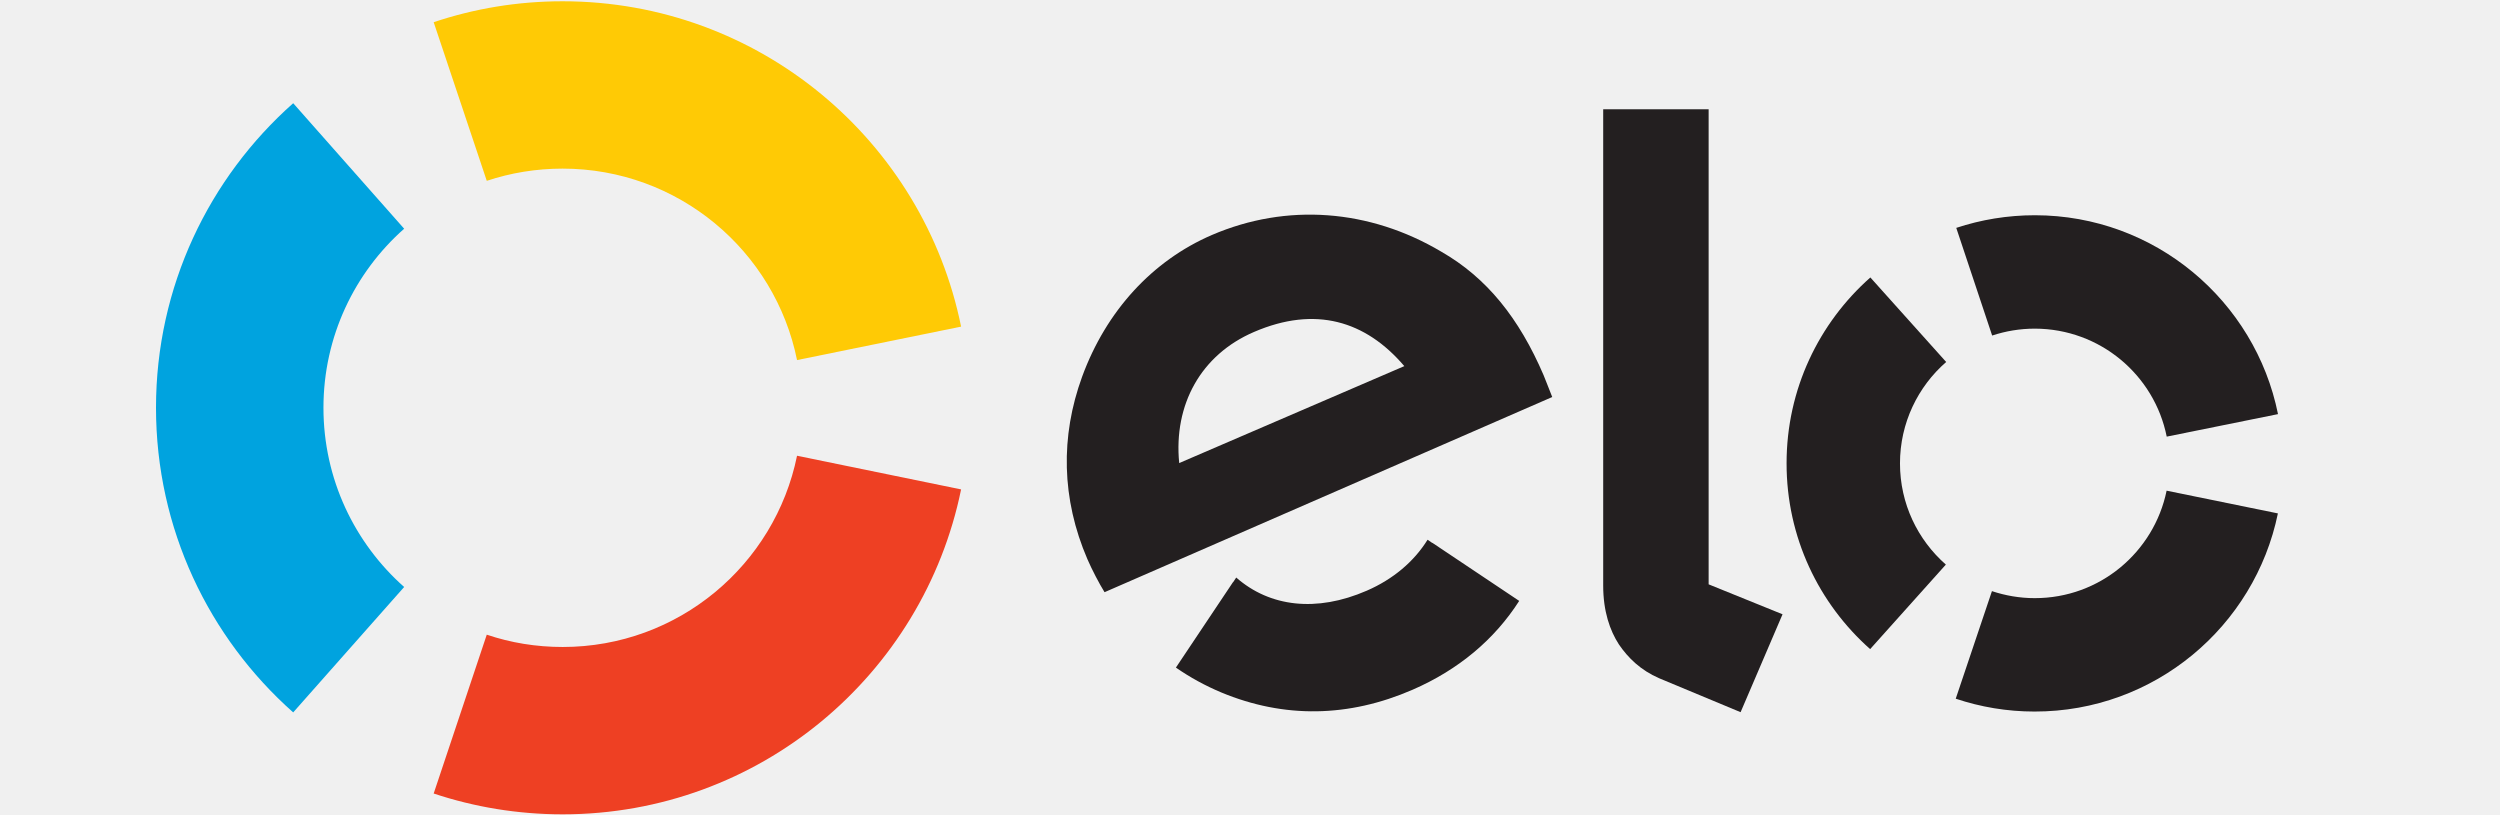
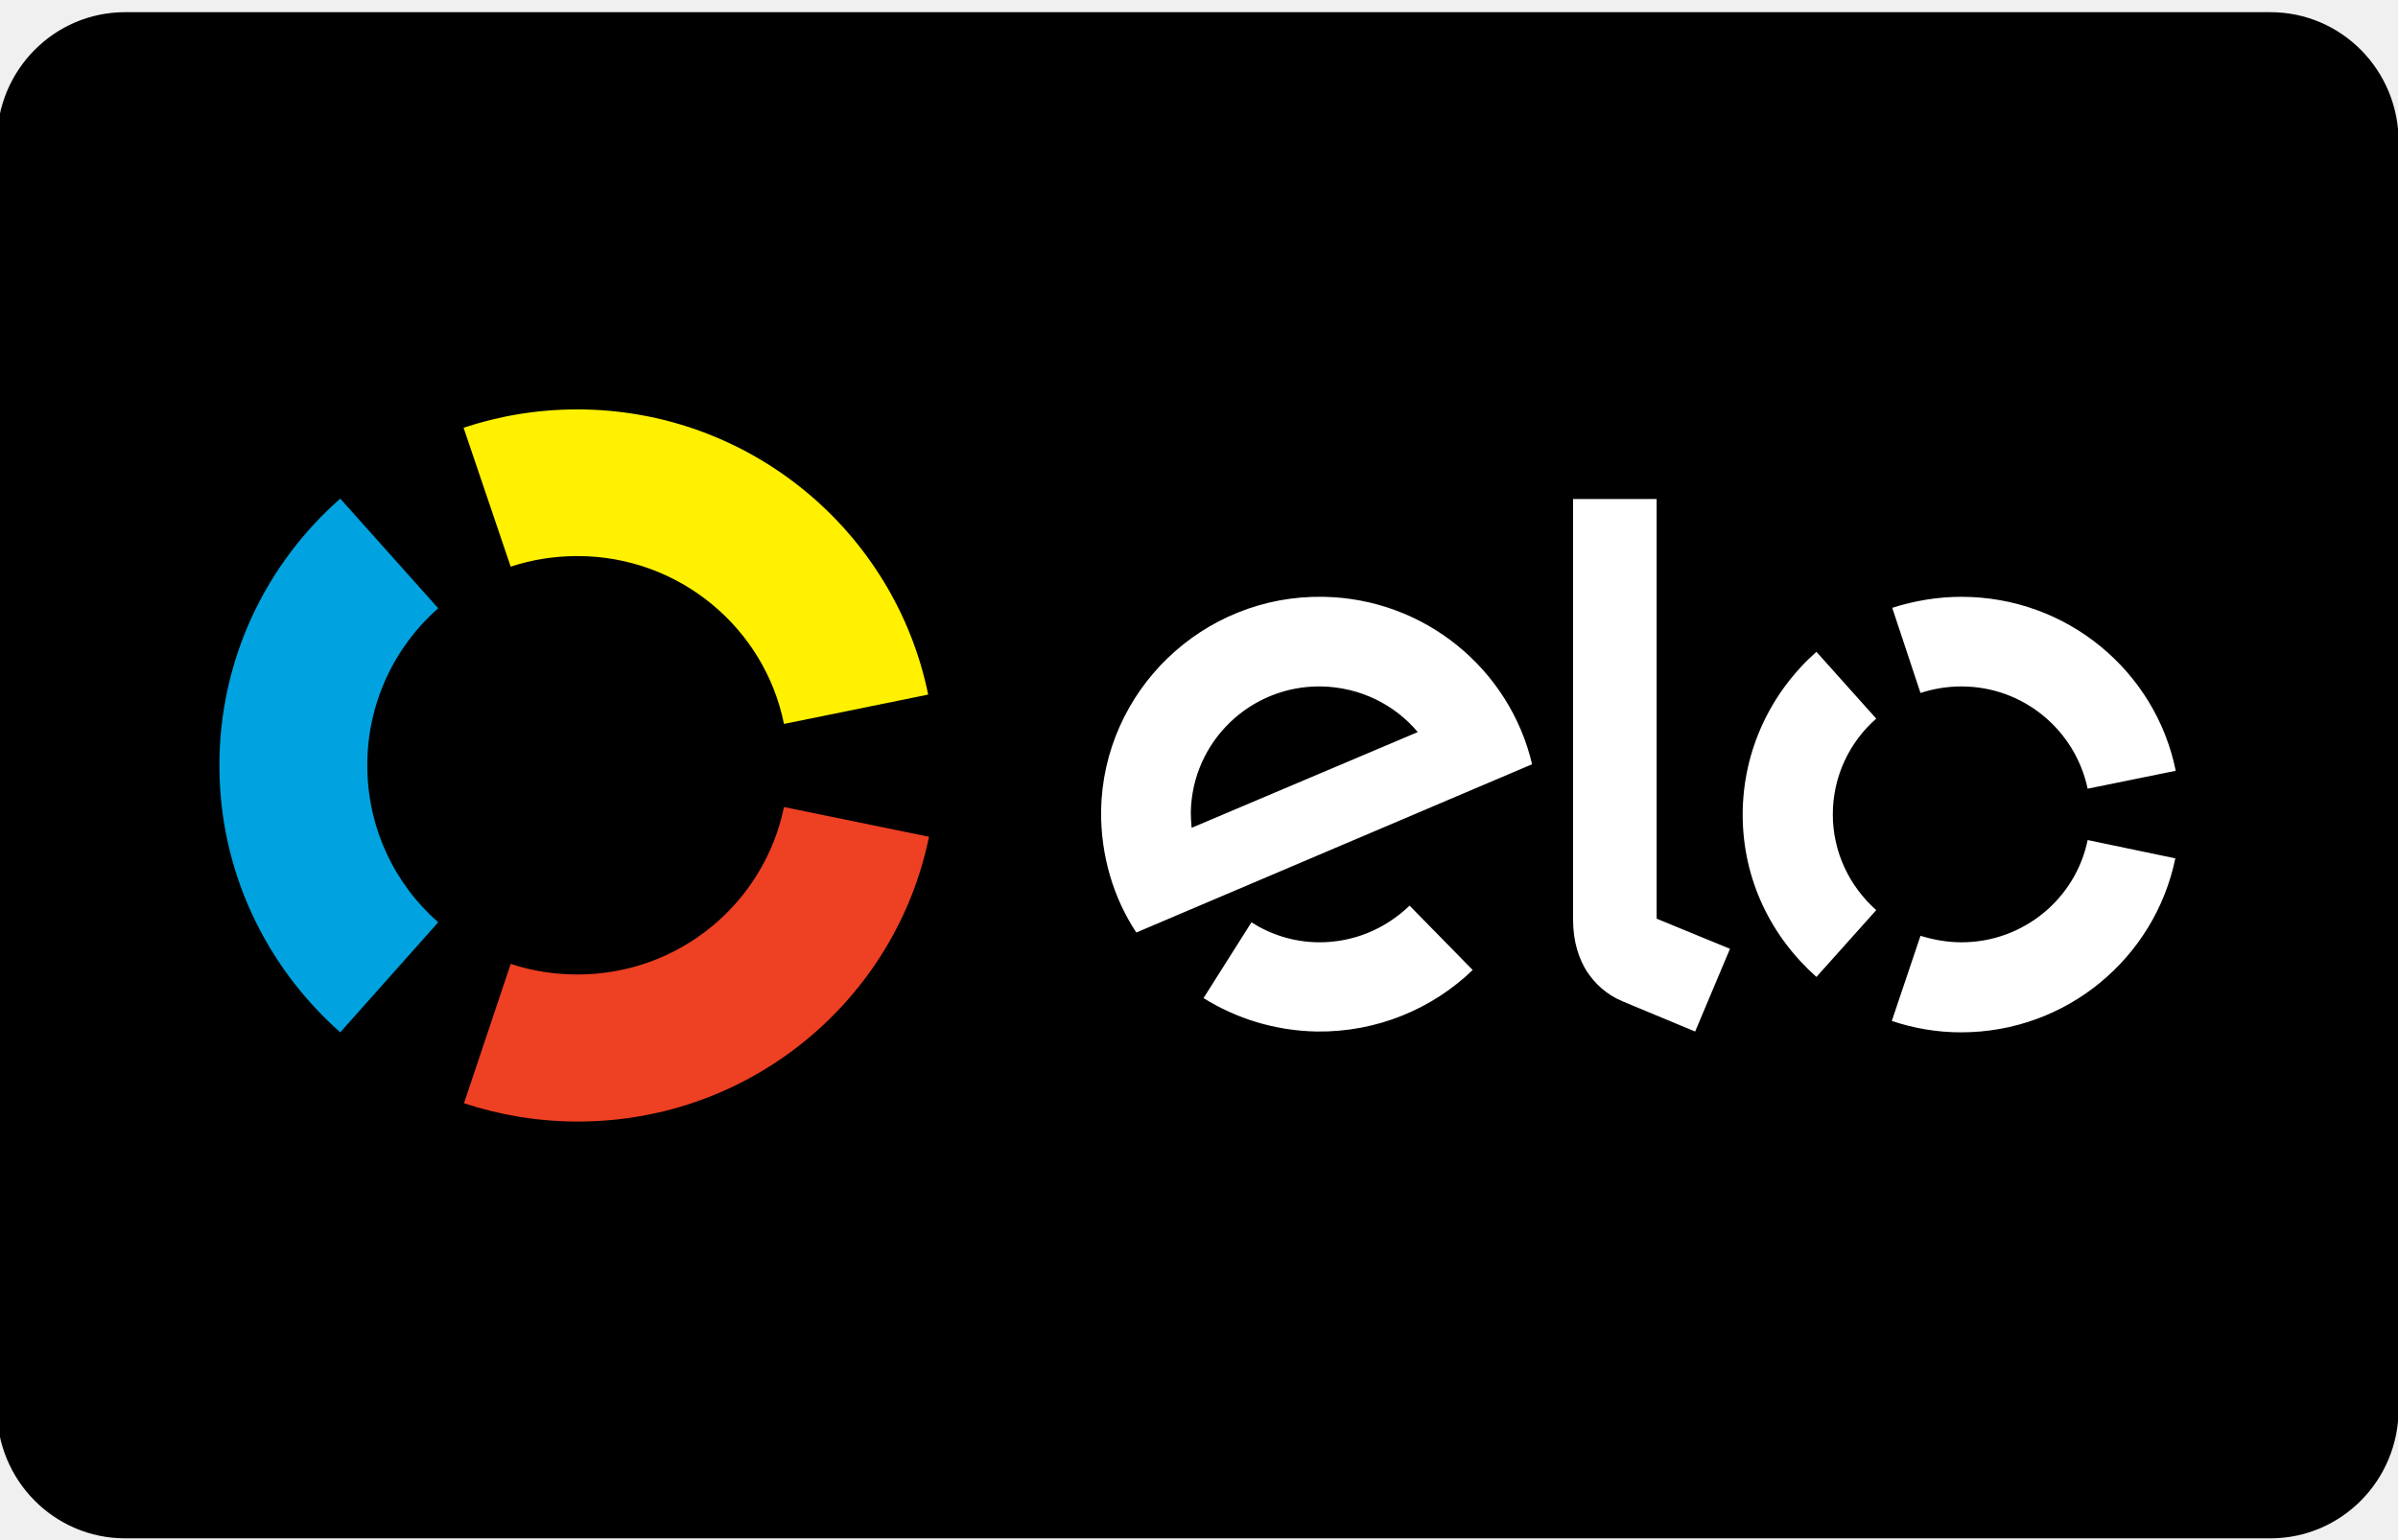
- <svg xmlns="http://www.w3.org/2000/svg" width="100%" height="100%" viewBox="0 0 500 163" version="1.1" xml:space="preserve" style="fill-rule:evenodd;clip-rule:evenodd;stroke-linejoin:round;stroke-miterlimit:2;">
-   <g transform="matrix(0.21237,0,0,0.21237,-4.945356,-35.6994)">
-     <g>
-       <path d="M481.7,338.4C504.2,330.9 528.2,326.9 553.1,326.9C662.1,326.9 753.1,404.3 773.9,507.2L928.4,475.7C893,300.9 738.4,169.3 553.1,169.3C510.6,169.3 469.9,176.2 431.7,189L481.7,338.4Z" style="fill:rgb(255,202,5);fill-rule:nonzero;" />
-       <path d="M299.4,839L403.9,720.9C357.3,679.6 327.9,619.3 327.9,552.1C327.9,485 357.3,424.7 403.9,383.5L299.4,265.3C220.2,335.5 170.2,438 170.2,552.1C170.2,666.3 220.2,768.8 299.4,839" style="fill:rgb(0,163,223);fill-rule:nonzero;" />
-       <path d="M773.9,597.3C753,700.1 662.1,777.4 553.2,777.4C528.2,777.4 504.1,773.4 481.7,765.8L431.7,915.4C469.9,928.1 510.7,935 553.2,935C738.3,935 892.8,803.6 928.4,629L773.9,597.3Z" style="fill:rgb(238,64,35);fill-rule:nonzero;" />
+ <svg xmlns="http://www.w3.org/2000/svg" width="100%" height="100%" viewBox="0 0 780 501" version="1.1" xml:space="preserve" style="fill-rule:evenodd;clip-rule:evenodd;stroke-linejoin:round;stroke-miterlimit:2;">
+   <g id="Page-1">
+     <g transform="matrix(1.332651,0,0,1.325606,-206.2283,-186.9268)">
+       <path d="M185.3,144L708.9,144C726.2,144 740.2,158.2 740.2,175.8L740.2,486.8C740.2,504.4 726.2,518.6 708.9,518.6L185.3,518.6C168,518.6 154,504.4 154,486.8L154,175.8C154,158.2 168,144 185.3,144Z" style="fill-rule:nonzero;" />
+     </g>
+     <g transform="matrix(1.332651,0,0,1.325606,-206.2283,-186.9268)">
+       <path d="M279.4,280.1C284.5,278.4 290,277.5 295.7,277.5C320.6,277.5 341.4,295.2 346.1,318.7L381.3,311.5C373.2,271.6 337.9,241.5 295.6,241.5C285.9,241.5 276.6,243.1 267.9,246L279.4,280.1Z" style="fill:rgb(255,241,0);fill-rule:nonzero;" />
+     </g>
+     <g transform="matrix(1.332651,0,0,1.325606,-206.2283,-186.9268)">
+       <path d="M237.8,394.4L261.7,367.4C251,357.9 244.4,344.2 244.4,328.8C244.4,313.5 251.1,299.7 261.7,290.3L237.8,263.4C219.7,279.4 208.3,302.8 208.3,328.9C208.3,354.9 219.7,378.3 237.8,394.4Z" style="fill:rgb(0,163,223);fill-rule:nonzero;" />
+     </g>
+     <g transform="matrix(1.332651,0,0,1.325606,-206.2283,-186.9268)">
+       <path d="M346.1,339.1C341.3,362.6 320.6,380.2 295.7,380.2C290,380.2 284.5,379.3 279.4,377.6L268,411.8C276.7,414.7 286.1,416.3 295.8,416.3C338.1,416.3 373.4,386.3 381.5,346.4L346.1,339.1Z" style="fill:rgb(238,64,35);fill-rule:nonzero;" />
+     </g>
+     <g transform="matrix(1.332651,0,0,1.325606,-206.2283,-186.9268)">
+       <path d="M498.8,363.3C492.9,369 485.1,372.4 476.4,372.3C470.4,372.2 464.9,370.4 460.2,367.4L448.5,386C456.5,391 465.9,394 476.1,394.2C490.9,394.4 504.4,388.6 514.2,379.1L498.8,363.3ZM477.7,287.5C448.3,287 424,310.6 423.5,340C423.4,351 426.5,361.4 432.1,369.9L528.7,328.6C523.3,305.4 502.6,287.9 477.7,287.5M445.6,344.2C445.5,343 445.4,341.7 445.4,340.4C445.7,323.1 459.9,309.2 477.3,309.5C486.7,309.7 495.1,313.9 500.8,320.7L445.6,344.2ZM559.1,263.5L559.1,366.5L577,373.9L568.5,394.2L550.8,386.8C546.8,385.1 544.1,382.5 542.1,379.5C540.2,376.5 538.7,372.3 538.7,366.7L538.7,263.5L559.1,263.5ZM623.5,311.1C626.6,310.1 629.9,309.5 633.5,309.5C648.7,309.5 661.3,320.3 664.3,334.6L685.8,330.2C680.9,305.8 659.3,287.5 633.5,287.5C627.6,287.5 621.9,288.5 616.6,290.2L623.5,311.1ZM598.1,380.8L612.7,364.4C606.2,358.6 602.1,350.2 602.1,340.9C602.1,331.6 606.2,323.1 612.7,317.4L598.1,301C587.1,310.8 580.1,325.1 580.1,341C580.1,356.9 587.1,371 598.1,380.8ZM664.3,347.2C661.4,361.5 648.7,372.3 633.5,372.3C630.1,372.3 626.7,371.7 623.5,370.7L616.5,391.6C621.8,393.4 627.5,394.4 633.4,394.4C659.2,394.4 680.7,376.1 685.7,351.7L664.3,347.2Z" style="fill:white;fill-rule:nonzero;" />
    </g>
  </g>
-   <g transform="matrix(0.21237,0,0,0.21237,-4.945356,-35.6994)">
-     <path d="M1063.5,725.8C1058.4,717.6 1051.6,704.5 1047.4,694.8C1022.9,638 1021.8,579.2 1042.4,522.8C1065.1,460.9 1108.5,413.6 1164.6,389.4C1235.1,359.1 1313,365 1380.6,405.1C1423.5,429.7 1453.9,467.7 1477,521.5C1479.9,528.4 1482.5,535.7 1485.1,542L1063.5,725.8ZM1204.3,480.7C1154.2,502.2 1128.4,549.2 1133.8,604.2L1345.8,512.9C1309.3,470.1 1261.9,455.9 1204.3,480.7ZM1372.2,679.3C1372.1,679.3 1372.1,679.4 1372.1,679.4L1367.7,676.4C1355,696.9 1335.3,713.6 1310.4,724.4C1263,745 1219.1,739.7 1187.5,712L1184.6,716.4C1184.6,716.4 1184.6,716.3 1184.5,716.3L1130.7,796.8C1144.1,806.1 1158.4,813.9 1173.4,820.2C1232.8,844.9 1293.6,843.7 1353.5,817.7C1396.8,798.9 1430.8,770.3 1454,734L1372.2,679.3Z" style="fill:rgb(35,31,32);fill-rule:nonzero;" />
-   </g>
-   <g transform="matrix(0.21237,0,0,0.21237,-4.945356,-35.6994)">
-     <path d="M1632.4,271L1632.4,718.4L1702,746.6L1662.5,838.8L1585.7,806.8C1568.5,799.3 1556.7,787.9 1547.9,775C1539.4,761.9 1533.1,743.8 1533.1,719.6L1533.1,271L1632.4,271Z" style="fill:rgb(35,31,32);fill-rule:nonzero;" />
-   </g>
-   <g transform="matrix(0.21237,0,0,0.21237,-4.945356,-35.6994)">
-     <path d="M1812.6,604.5C1812.6,566.4 1829.5,532.2 1856.1,509L1784.7,429.4C1736.3,472.2 1705.8,534.7 1705.8,604.3C1705.7,674 1736.2,736.6 1784.5,779.4L1855.8,699.8C1829.3,676.5 1812.6,642.5 1812.6,604.5Z" style="fill:rgb(35,31,32);fill-rule:nonzero;" />
-     <path d="M1939.4,731.4C1925.4,731.4 1911.8,729 1899.2,724.8L1865.1,826.1C1888.4,833.9 1913.3,838.2 1939.3,838.2C2052.3,838.3 2146.6,758.1 2168.5,651.6L2063.7,630.2C2051.8,688.1 2000.7,731.5 1939.4,731.4Z" style="fill:rgb(35,31,32);fill-rule:nonzero;" />
-     <path d="M1939.7,370.8C1913.8,370.8 1888.9,375 1865.6,382.7L1899.4,484.1C1912.1,479.9 1925.6,477.6 1939.6,477.6C2001,477.7 2052.2,521.3 2063.8,579.3L2168.6,558.1C2147.1,451.4 2052.8,370.9 1939.7,370.8Z" style="fill:rgb(35,31,32);fill-rule:nonzero;" />
-   </g>
</svg>
